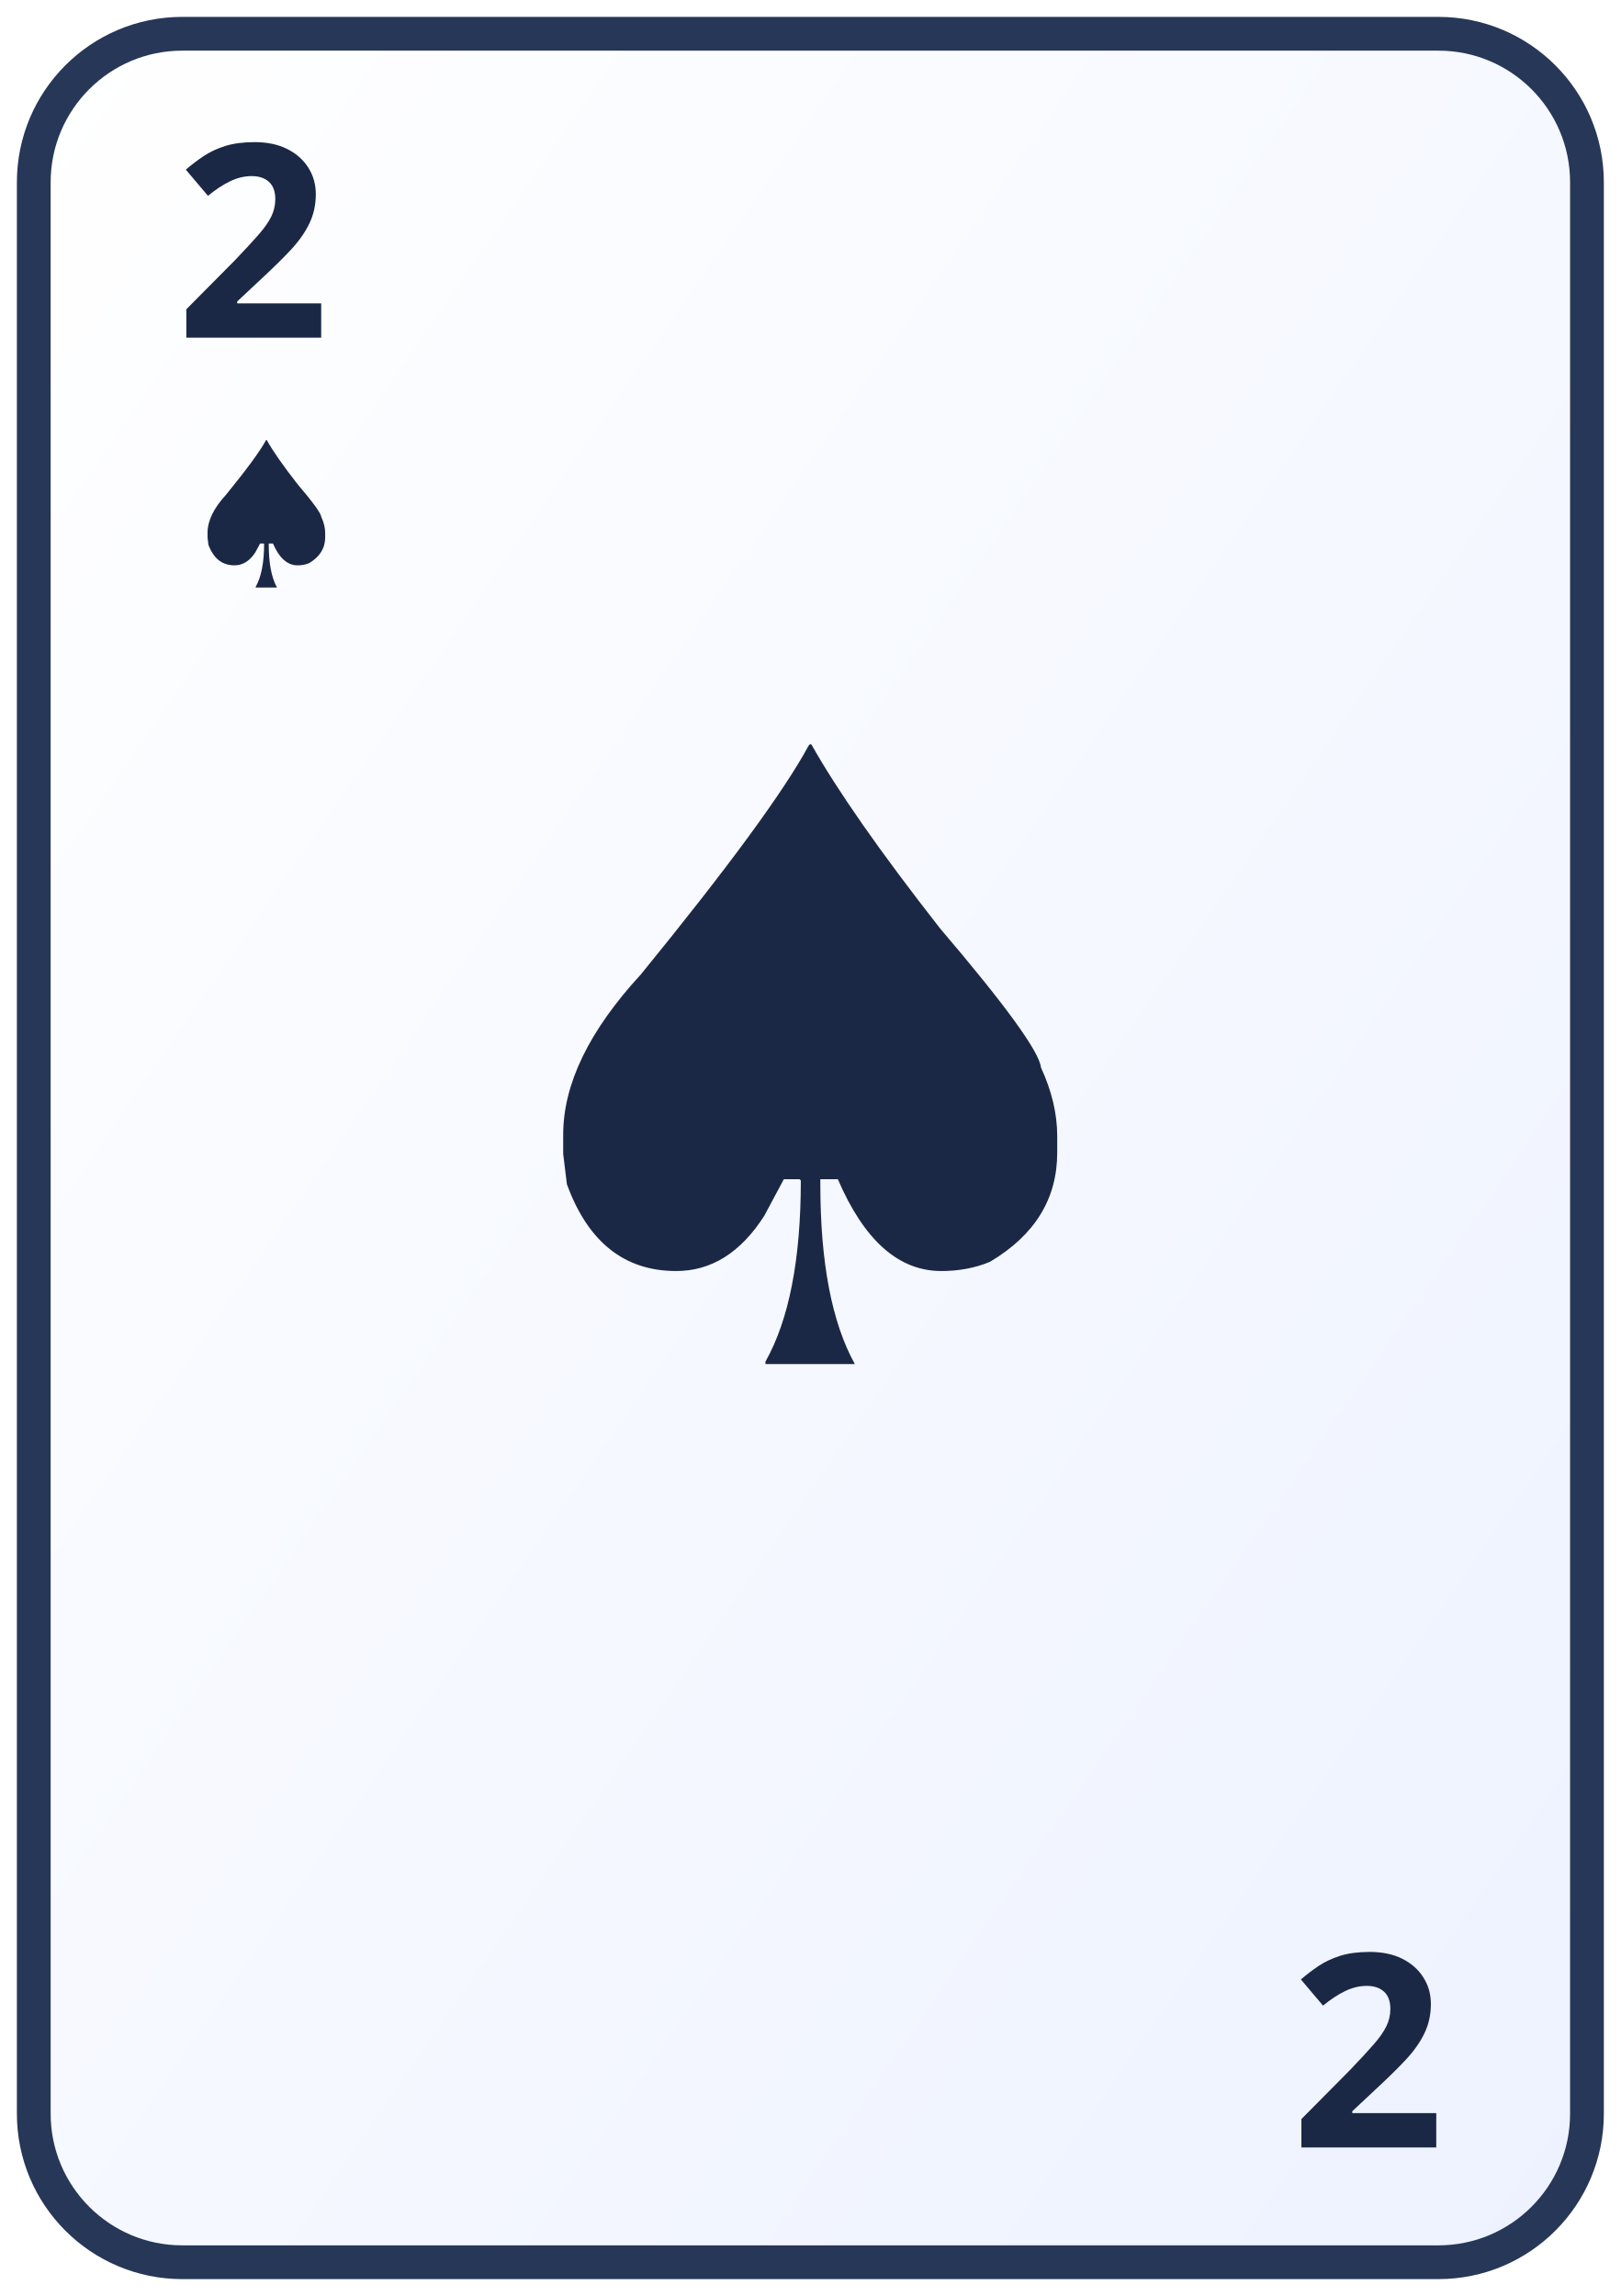
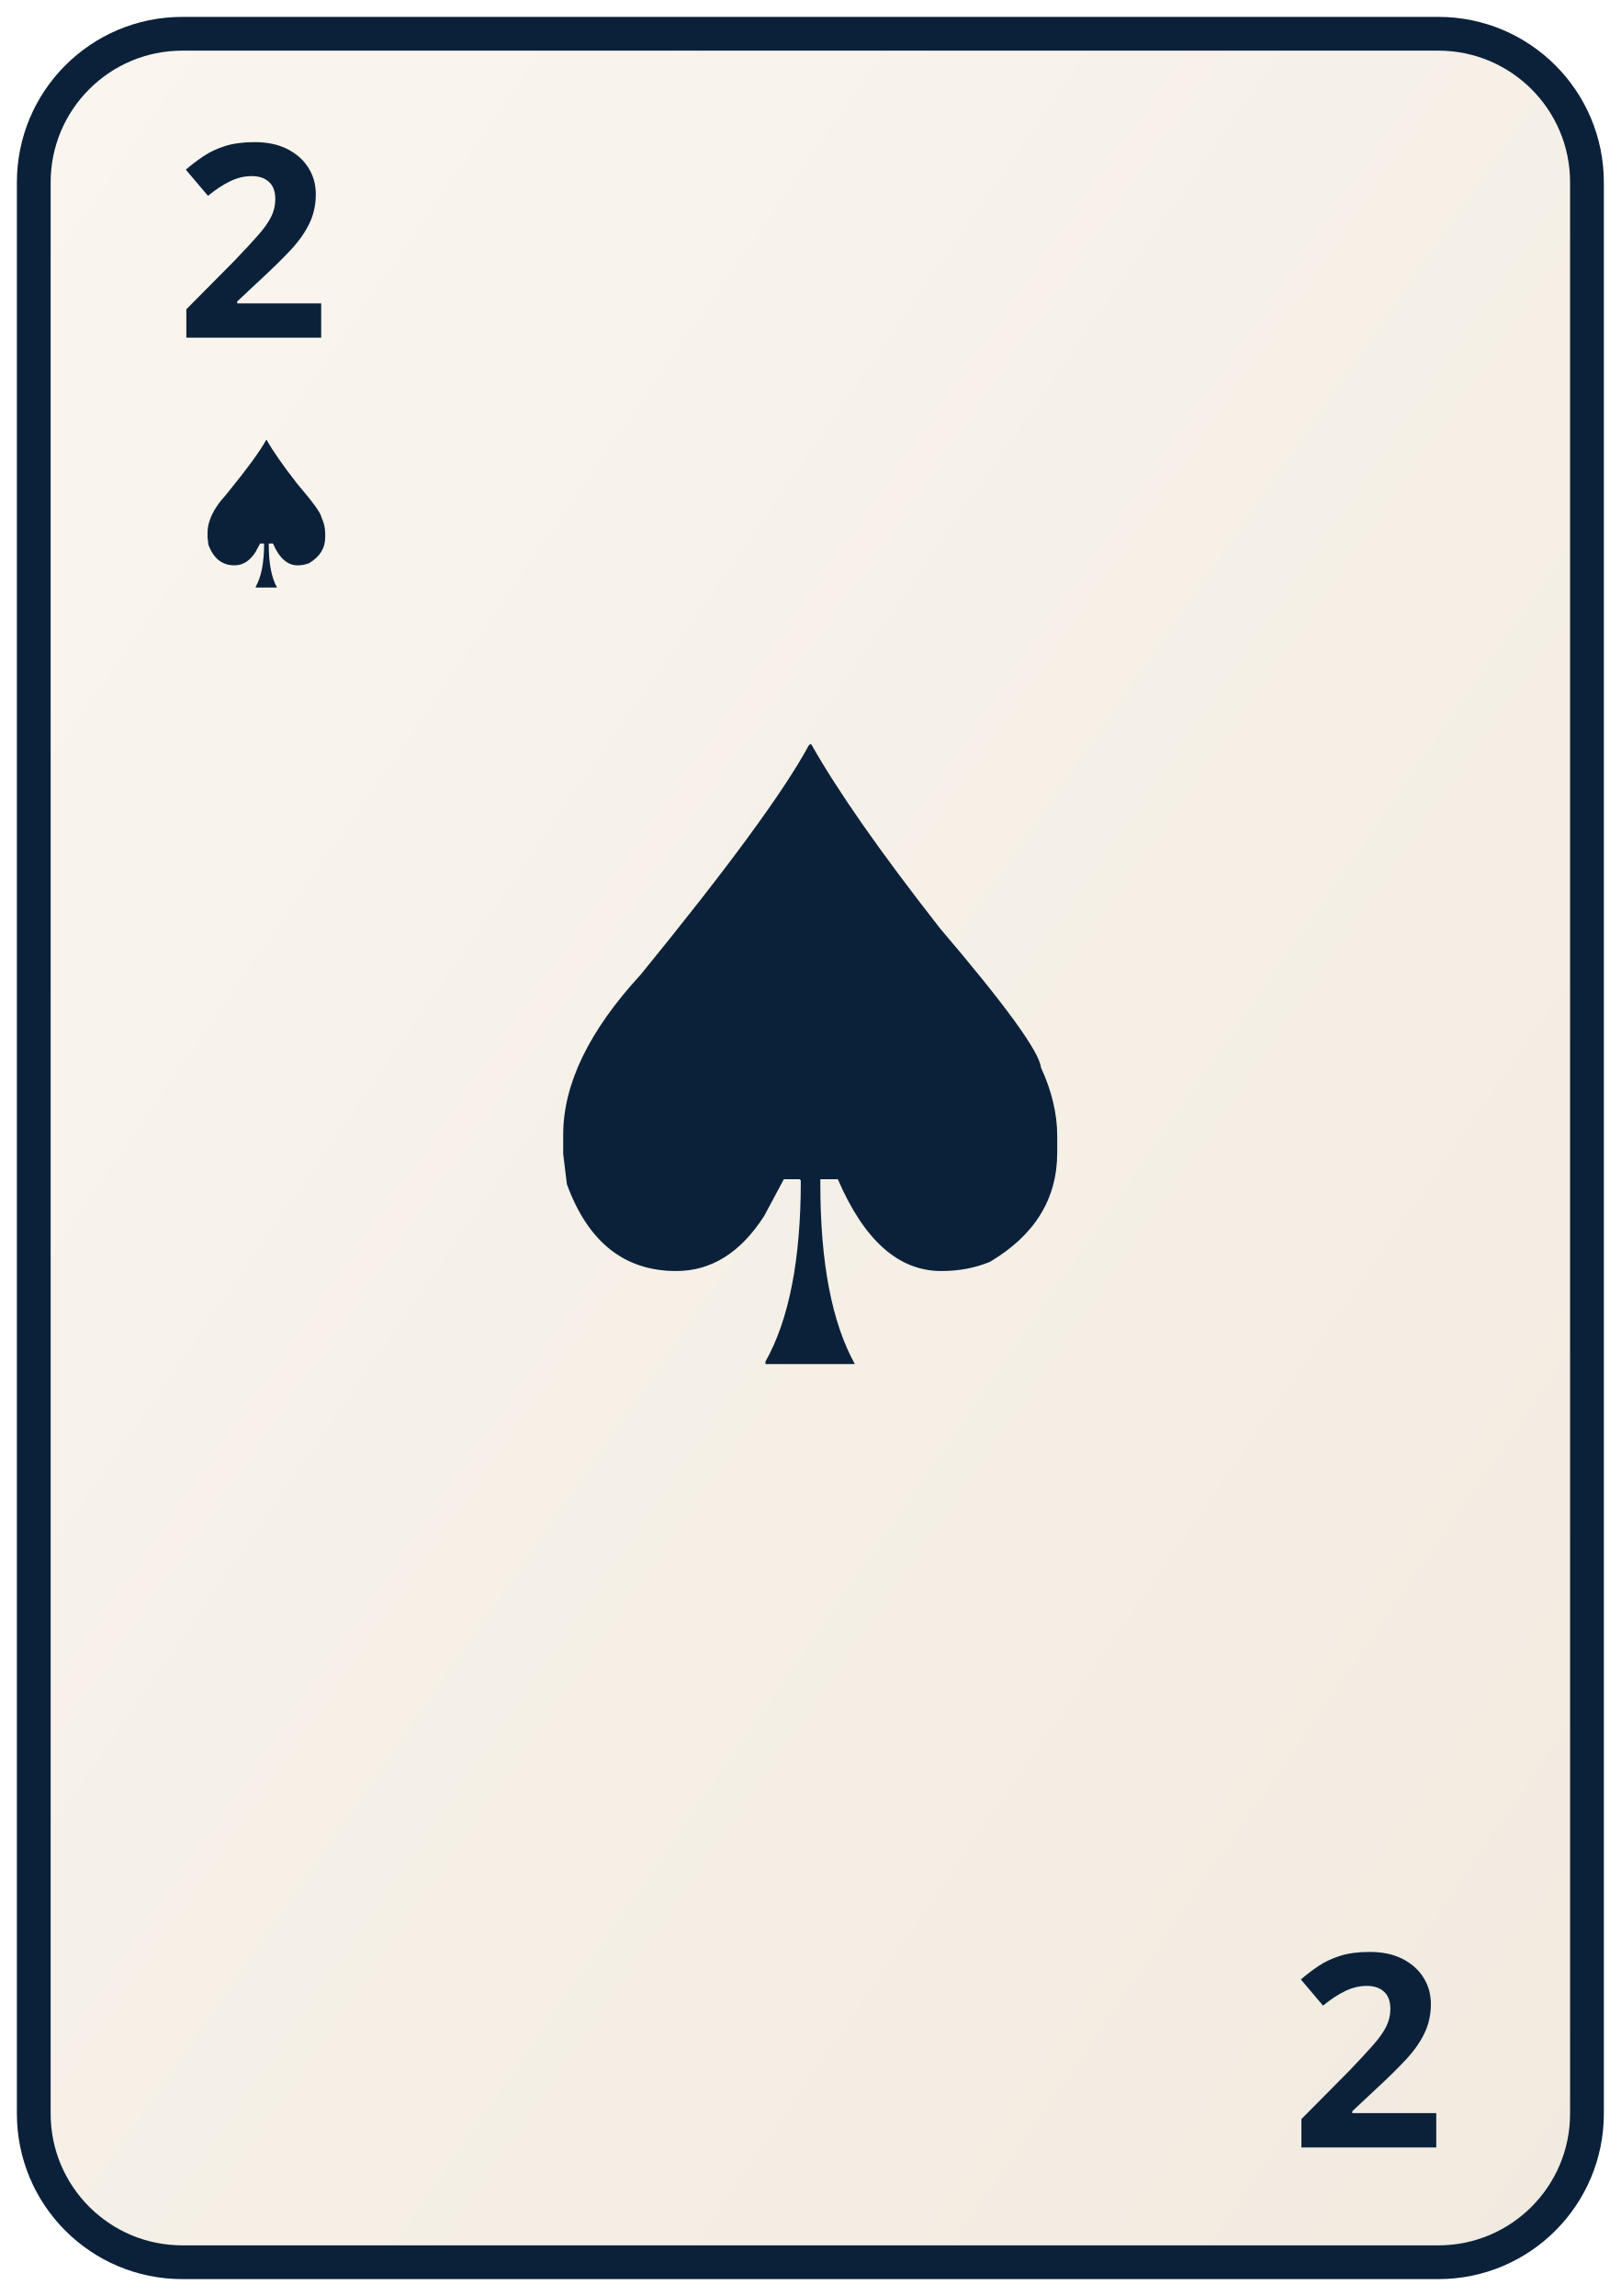
<svg xmlns="http://www.w3.org/2000/svg" viewBox="0 0 240 340" role="img" aria-label="2S">
  <defs>
    <linearGradient id="face" x1="0" y1="0" x2="1" y2="1">
-       <stop offset="0%" stop-color="#ffffff" />
-       <stop offset="100%" stop-color="#edf2ff" />
+       <stop offset="0%" stop-color="#faf6ef" />
+       <stop offset="100%" stop-color="#f1eadf" />
    </linearGradient>
  </defs>
-   <rect x="5" y="5" width="230" height="330" rx="22" fill="url(#face)" stroke="#273758" stroke-width="5" />
-   <text x="26" y="50" font-size="40" font-family="Trebuchet MS, sans-serif" fill="#1b2845" font-weight="700">2</text>
-   <text x="26" y="87" font-size="30" font-family="Trebuchet MS, sans-serif" fill="#1b2845" font-weight="700">♠</text>
-   <text x="120" y="202" text-anchor="middle" font-size="126" font-family="Trebuchet MS, sans-serif" fill="#1b2845" font-weight="700">♠</text>
-   <text x="214" y="318" text-anchor="end" font-size="40" font-family="Trebuchet MS, sans-serif" fill="#1b2845" font-weight="700">2</text>
+   <rect x="5" y="5" width="230" height="330" rx="22" fill="url(#face)" stroke="#0b213a" stroke-width="5" />
+   <text x="26" y="50" font-size="40" font-family="Trebuchet MS, sans-serif" fill="#0b213a" font-weight="700">2</text>
+   <text x="26" y="87" font-size="30" font-family="Trebuchet MS, sans-serif" fill="#0b213a" font-weight="700">♠</text>
+   <text x="120" y="202" text-anchor="middle" font-size="126" font-family="Trebuchet MS, sans-serif" fill="#0b213a" font-weight="700">♠</text>
+   <text x="214" y="318" text-anchor="end" font-size="40" font-family="Trebuchet MS, sans-serif" fill="#0b213a" font-weight="700">2</text>
</svg>
